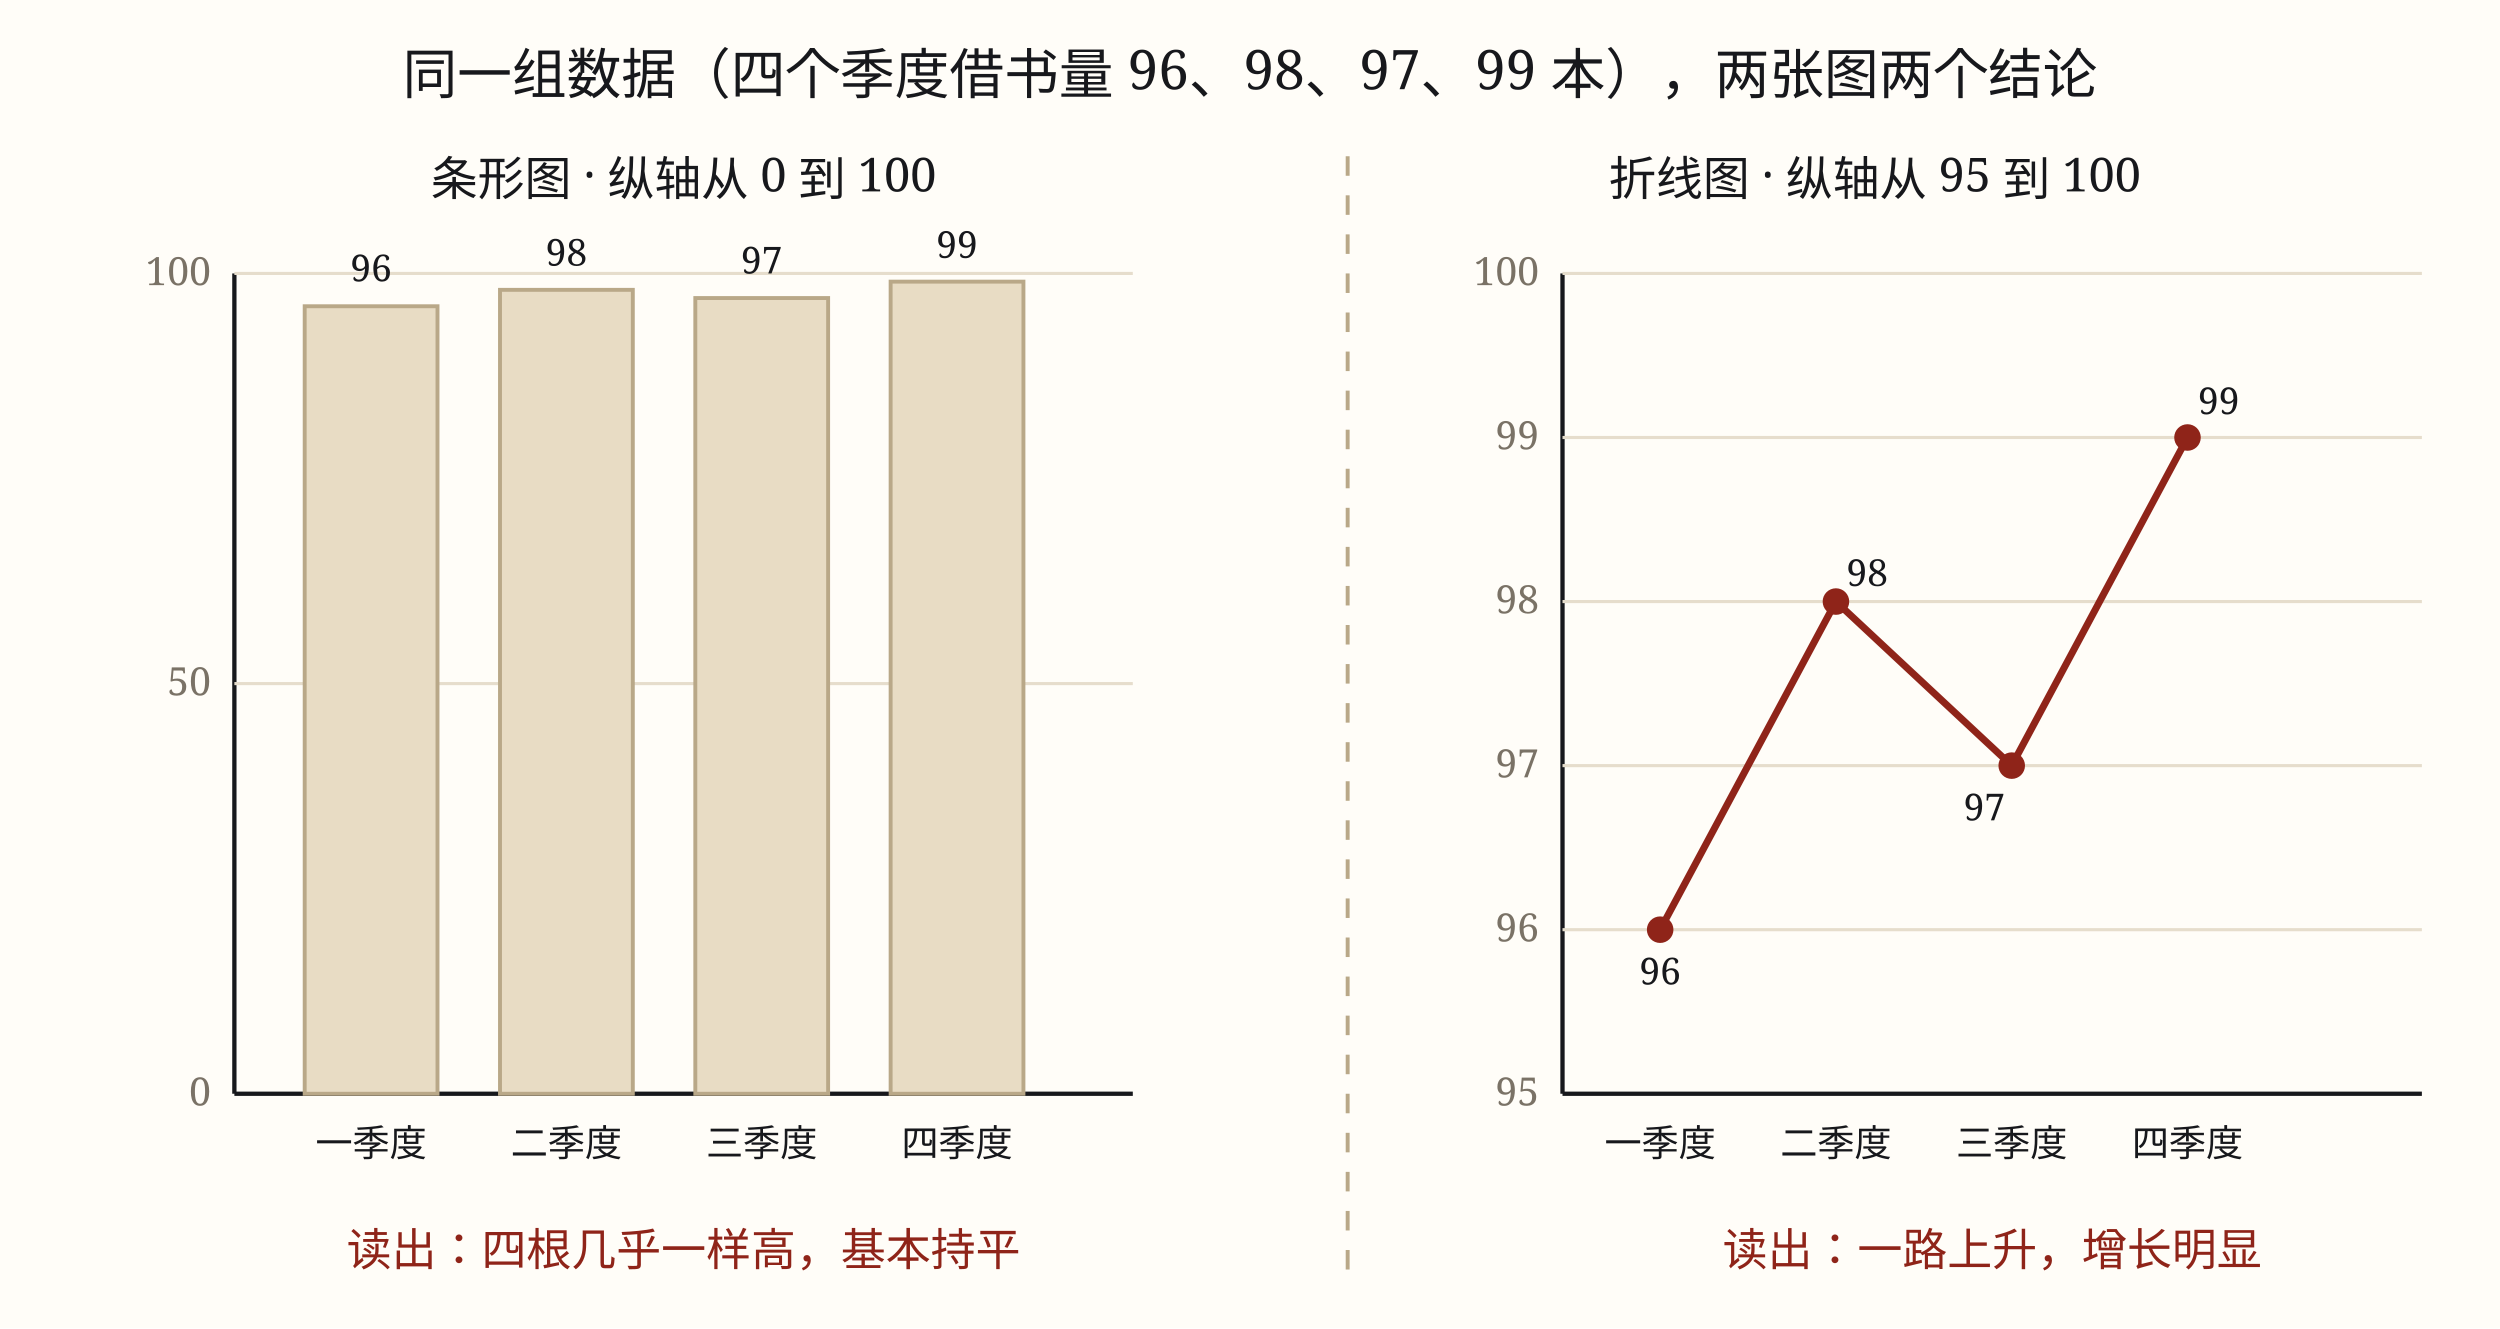
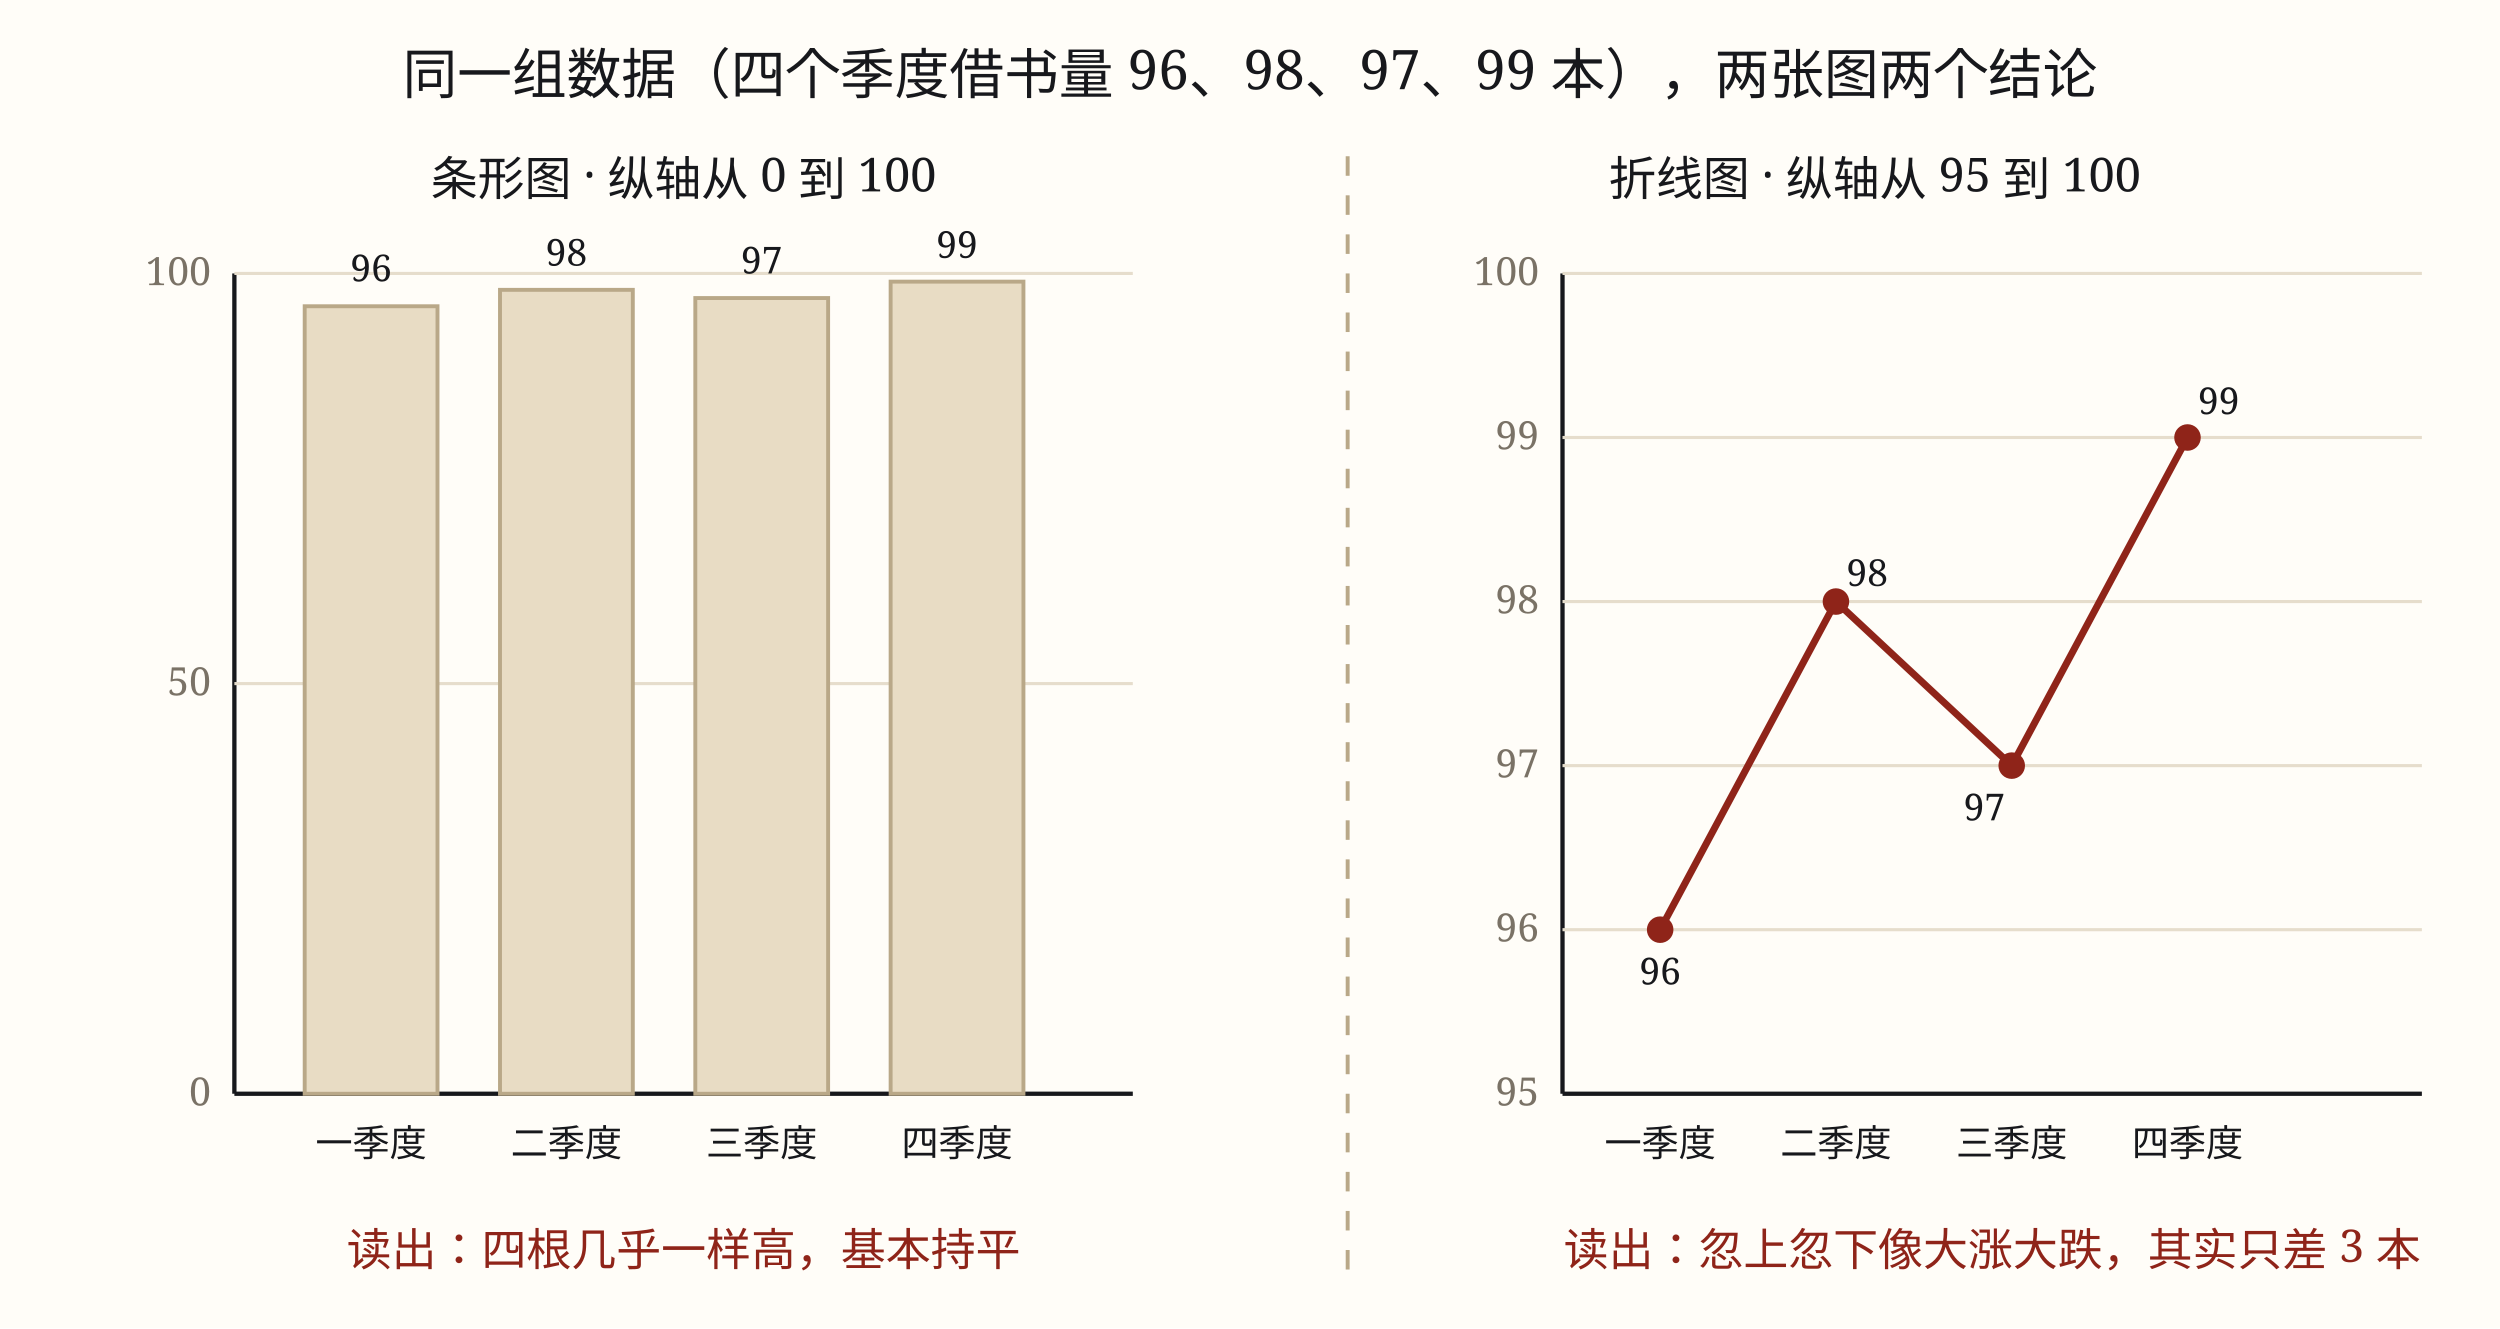
<svg xmlns="http://www.w3.org/2000/svg" width="640" height="340" viewBox="0 0 640 340" role="img">
  <rect x="0" y="0" width="640" height="340" fill="#fffdf8" />
  <text x="320" y="24" text-anchor="middle" font-family="'Noto Serif SC','Songti SC',serif" font-size="14" fill="#17181c">同一组数据（四个季度借书量 96、98、97、99 本），两张图两个结论</text>
  <text x="175" y="50" text-anchor="middle" font-family="'Noto Serif SC',serif" font-size="12" fill="#17181c">条形图 · 纵轴从 0 到 100</text>
  <line x1="60" y1="70" x2="60" y2="280" stroke="#17181c" stroke-width="1.1" />
  <line x1="60" y1="280" x2="290" y2="280" stroke="#17181c" stroke-width="1.1" />
  <line x1="60" y1="175" x2="290" y2="175" stroke="#e6ddcc" stroke-width="0.8" />
  <line x1="60" y1="70" x2="290" y2="70" stroke="#e6ddcc" stroke-width="0.8" />
  <g font-family="'Noto Serif SC',serif" font-size="10" fill="#7a7266" text-anchor="end">
    <text x="54" y="283">0</text>
    <text x="54" y="178">50</text>
    <text x="54" y="73">100</text>
  </g>
  <rect x="78" y="78.4" width="34" height="201.6" fill="#e8dcc4" stroke="#b9a888" stroke-width="1" />
  <rect x="128" y="74.2" width="34" height="205.8" fill="#e8dcc4" stroke="#b9a888" stroke-width="1" />
  <rect x="178" y="76.3" width="34" height="203.7" fill="#e8dcc4" stroke="#b9a888" stroke-width="1" />
  <rect x="228" y="72.1" width="34" height="207.9" fill="#e8dcc4" stroke="#b9a888" stroke-width="1" />
  <g font-family="'Noto Serif SC',serif" font-size="9.5" fill="#17181c" text-anchor="middle">
    <text x="95" y="72">96</text>
    <text x="145" y="68">98</text>
    <text x="195" y="70">97</text>
    <text x="245" y="66">99</text>
  </g>
  <g font-family="'Noto Serif SC',serif" font-size="9.5" fill="#17181c" text-anchor="middle">
    <text x="95" y="296">一季度</text>
    <text x="145" y="296">二季度</text>
    <text x="195" y="296">三季度</text>
    <text x="245" y="296">四季度</text>
  </g>
  <text x="175" y="324" text-anchor="middle" font-family="'Noto Serif SC',serif" font-size="11.5" fill="#8f2419">读出：四根几乎一样高，基本持平</text>
  <line x1="345" y1="40" x2="345" y2="330" stroke="#b9a888" stroke-width="1" stroke-dasharray="5 5" />
  <text x="480" y="50" text-anchor="middle" font-family="'Noto Serif SC',serif" font-size="12" fill="#17181c">折线图 · 纵轴从 95 到 100</text>
  <line x1="400" y1="70" x2="400" y2="280" stroke="#17181c" stroke-width="1.1" />
  <line x1="400" y1="280" x2="620" y2="280" stroke="#17181c" stroke-width="1.1" />
  <g stroke="#e6ddcc" stroke-width="0.8">
    <line x1="400" y1="238" x2="620" y2="238" />
    <line x1="400" y1="196" x2="620" y2="196" />
    <line x1="400" y1="154" x2="620" y2="154" />
    <line x1="400" y1="112" x2="620" y2="112" />
    <line x1="400" y1="70" x2="620" y2="70" />
  </g>
  <g font-family="'Noto Serif SC',serif" font-size="10" fill="#7a7266" text-anchor="end">
    <text x="394" y="283">95</text>
    <text x="394" y="241">96</text>
    <text x="394" y="199">97</text>
    <text x="394" y="157">98</text>
    <text x="394" y="115">99</text>
    <text x="394" y="73">100</text>
  </g>
  <polyline points="425,238 470,154 515,196 560,112" fill="none" stroke="#8f2419" stroke-width="1.8" />
  <g fill="#8f2419">
    <circle cx="425" cy="238" r="3.4" />
    <circle cx="470" cy="154" r="3.4" />
    <circle cx="515" cy="196" r="3.4" />
    <circle cx="560" cy="112" r="3.4" />
  </g>
  <g font-family="'Noto Serif SC',serif" font-size="9.5" fill="#17181c" text-anchor="middle">
    <text x="425" y="252">96</text>
    <text x="478" y="150">98</text>
    <text x="508" y="210">97</text>
    <text x="568" y="106">99</text>
  </g>
  <g font-family="'Noto Serif SC',serif" font-size="9.5" fill="#17181c" text-anchor="middle">
    <text x="425" y="296">一季度</text>
    <text x="470" y="296">二季度</text>
    <text x="515" y="296">三季度</text>
    <text x="560" y="296">四季度</text>
  </g>
-   <text x="510" y="324" text-anchor="middle" font-family="'Noto Serif SC',serif" font-size="11.5" fill="#8f2419">读出：一路上升，增长明显</text>
+   <text x="510" y="324" text-anchor="middle" font-family="'Noto Serif SC',serif" font-size="11.5" fill="#8f2419">读出：忽上忽下像大涨大跌，其实只差 3 本</text>
</svg>
